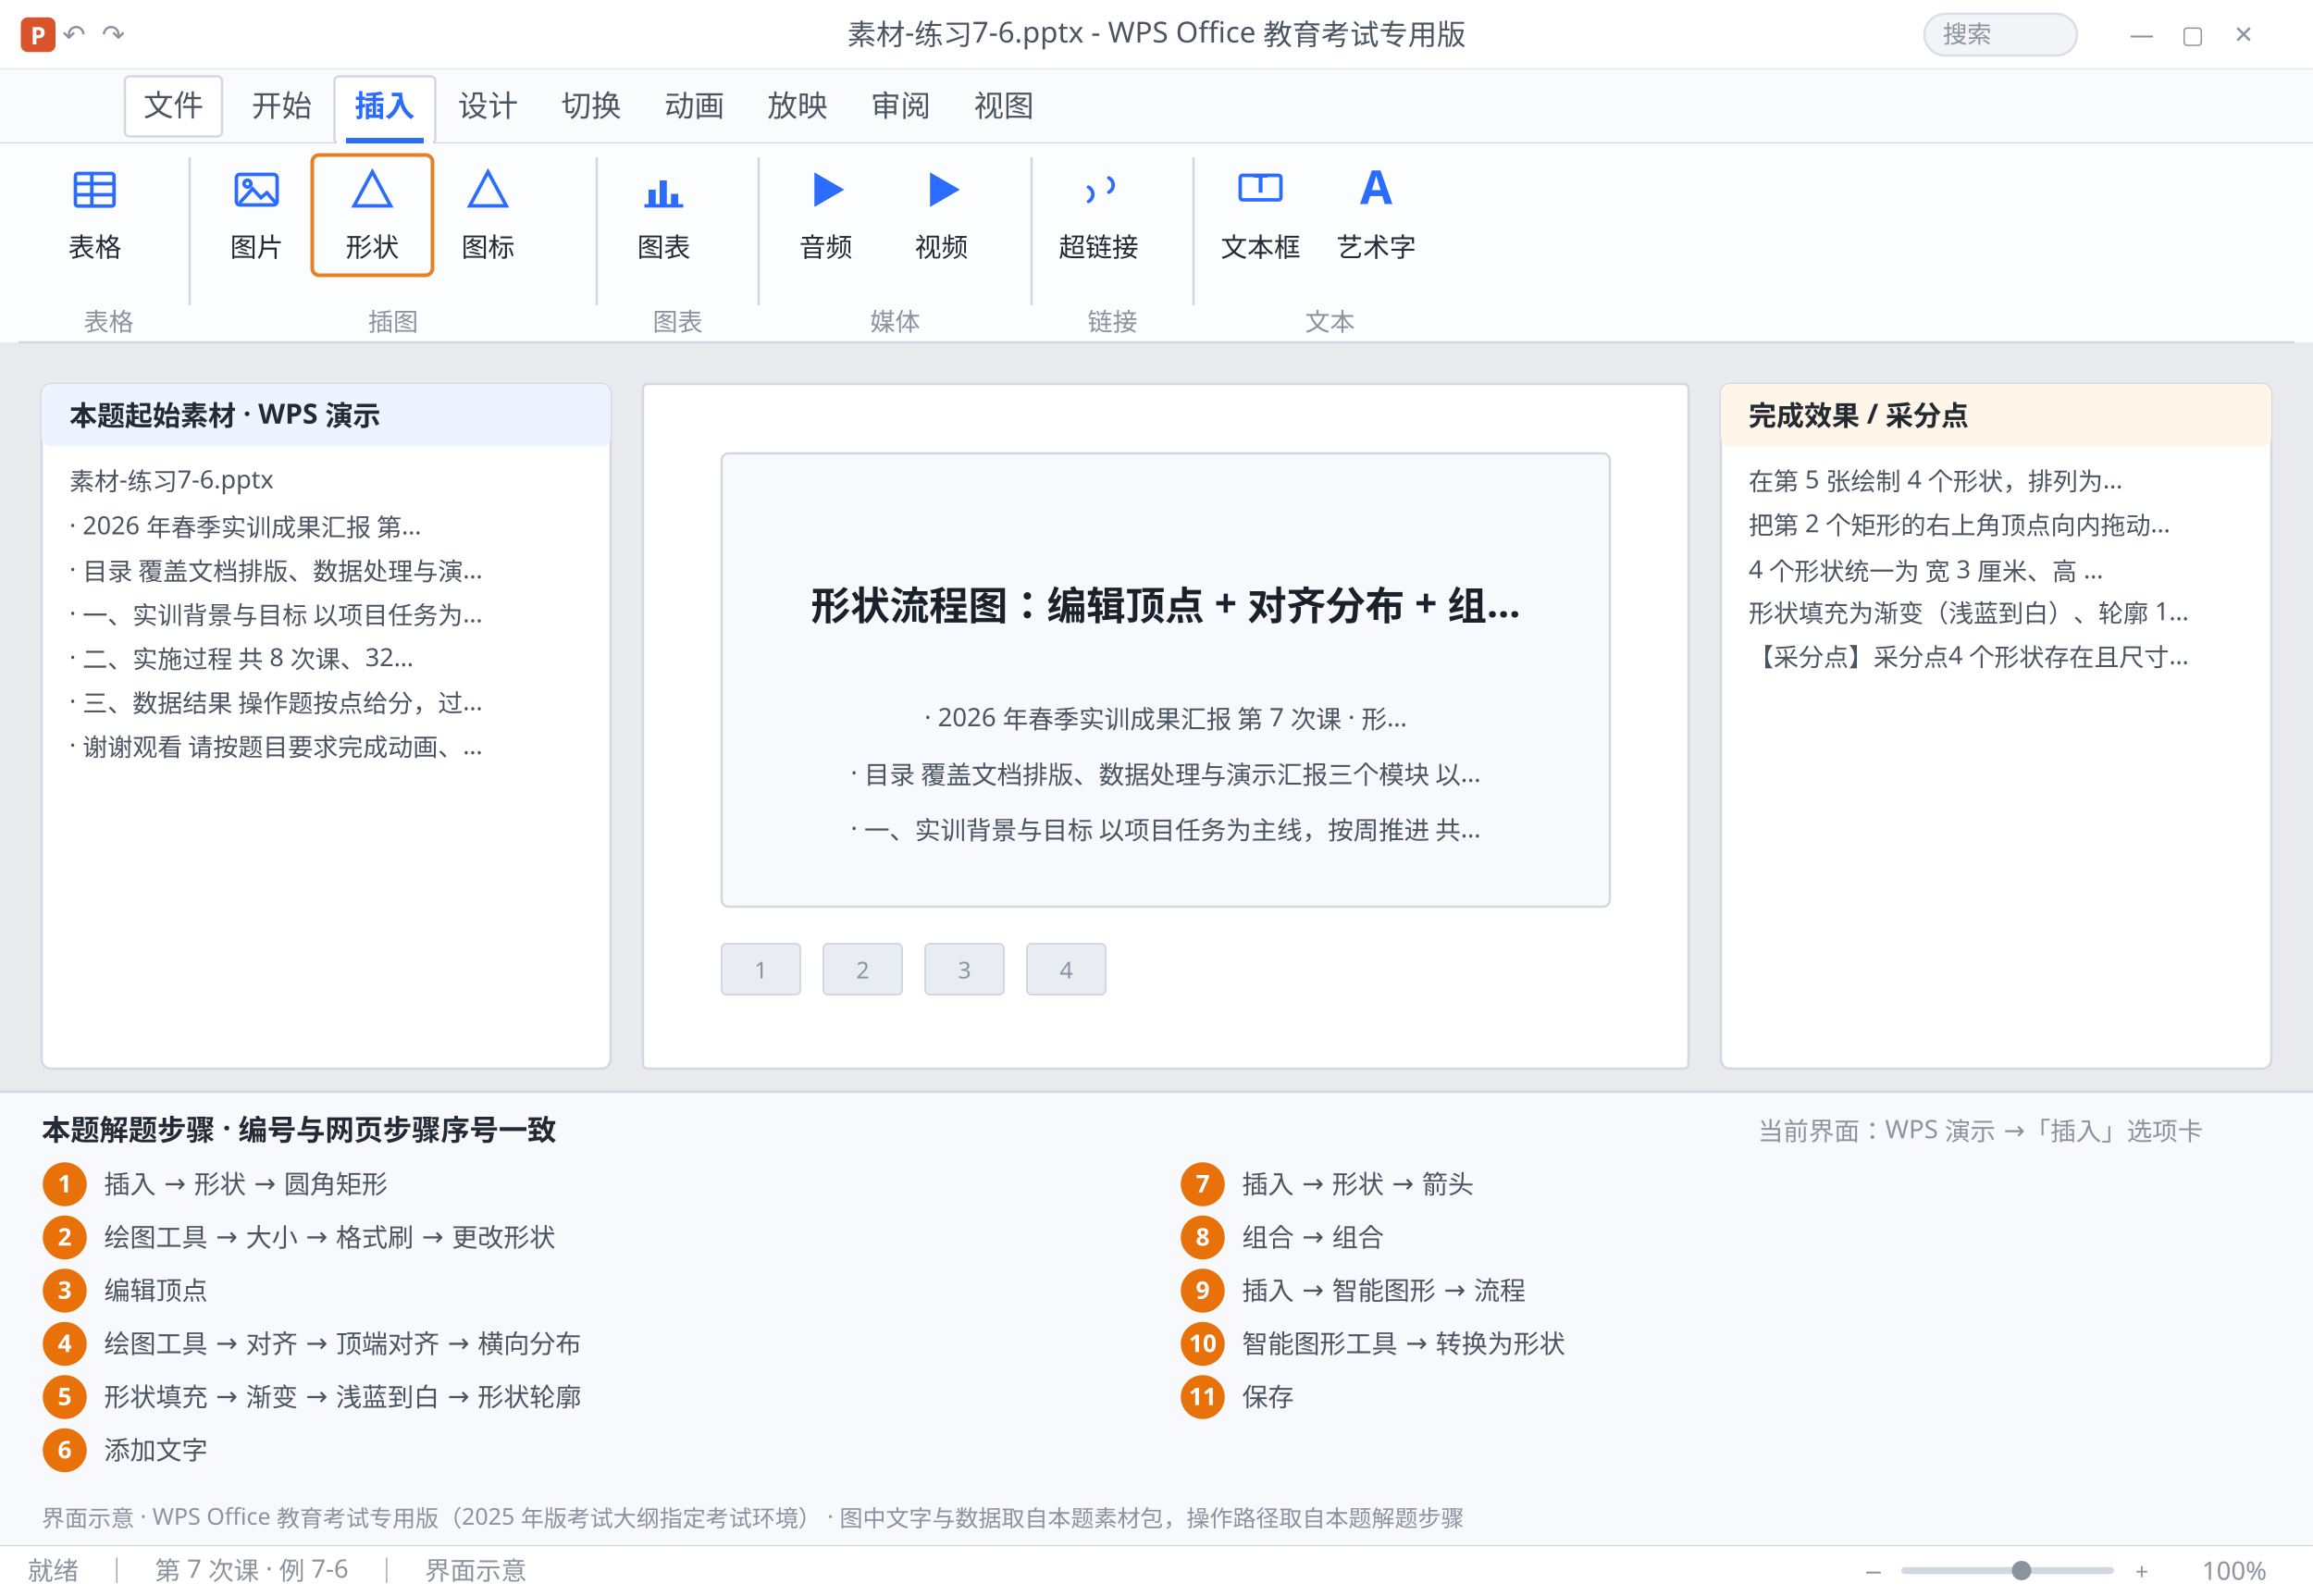
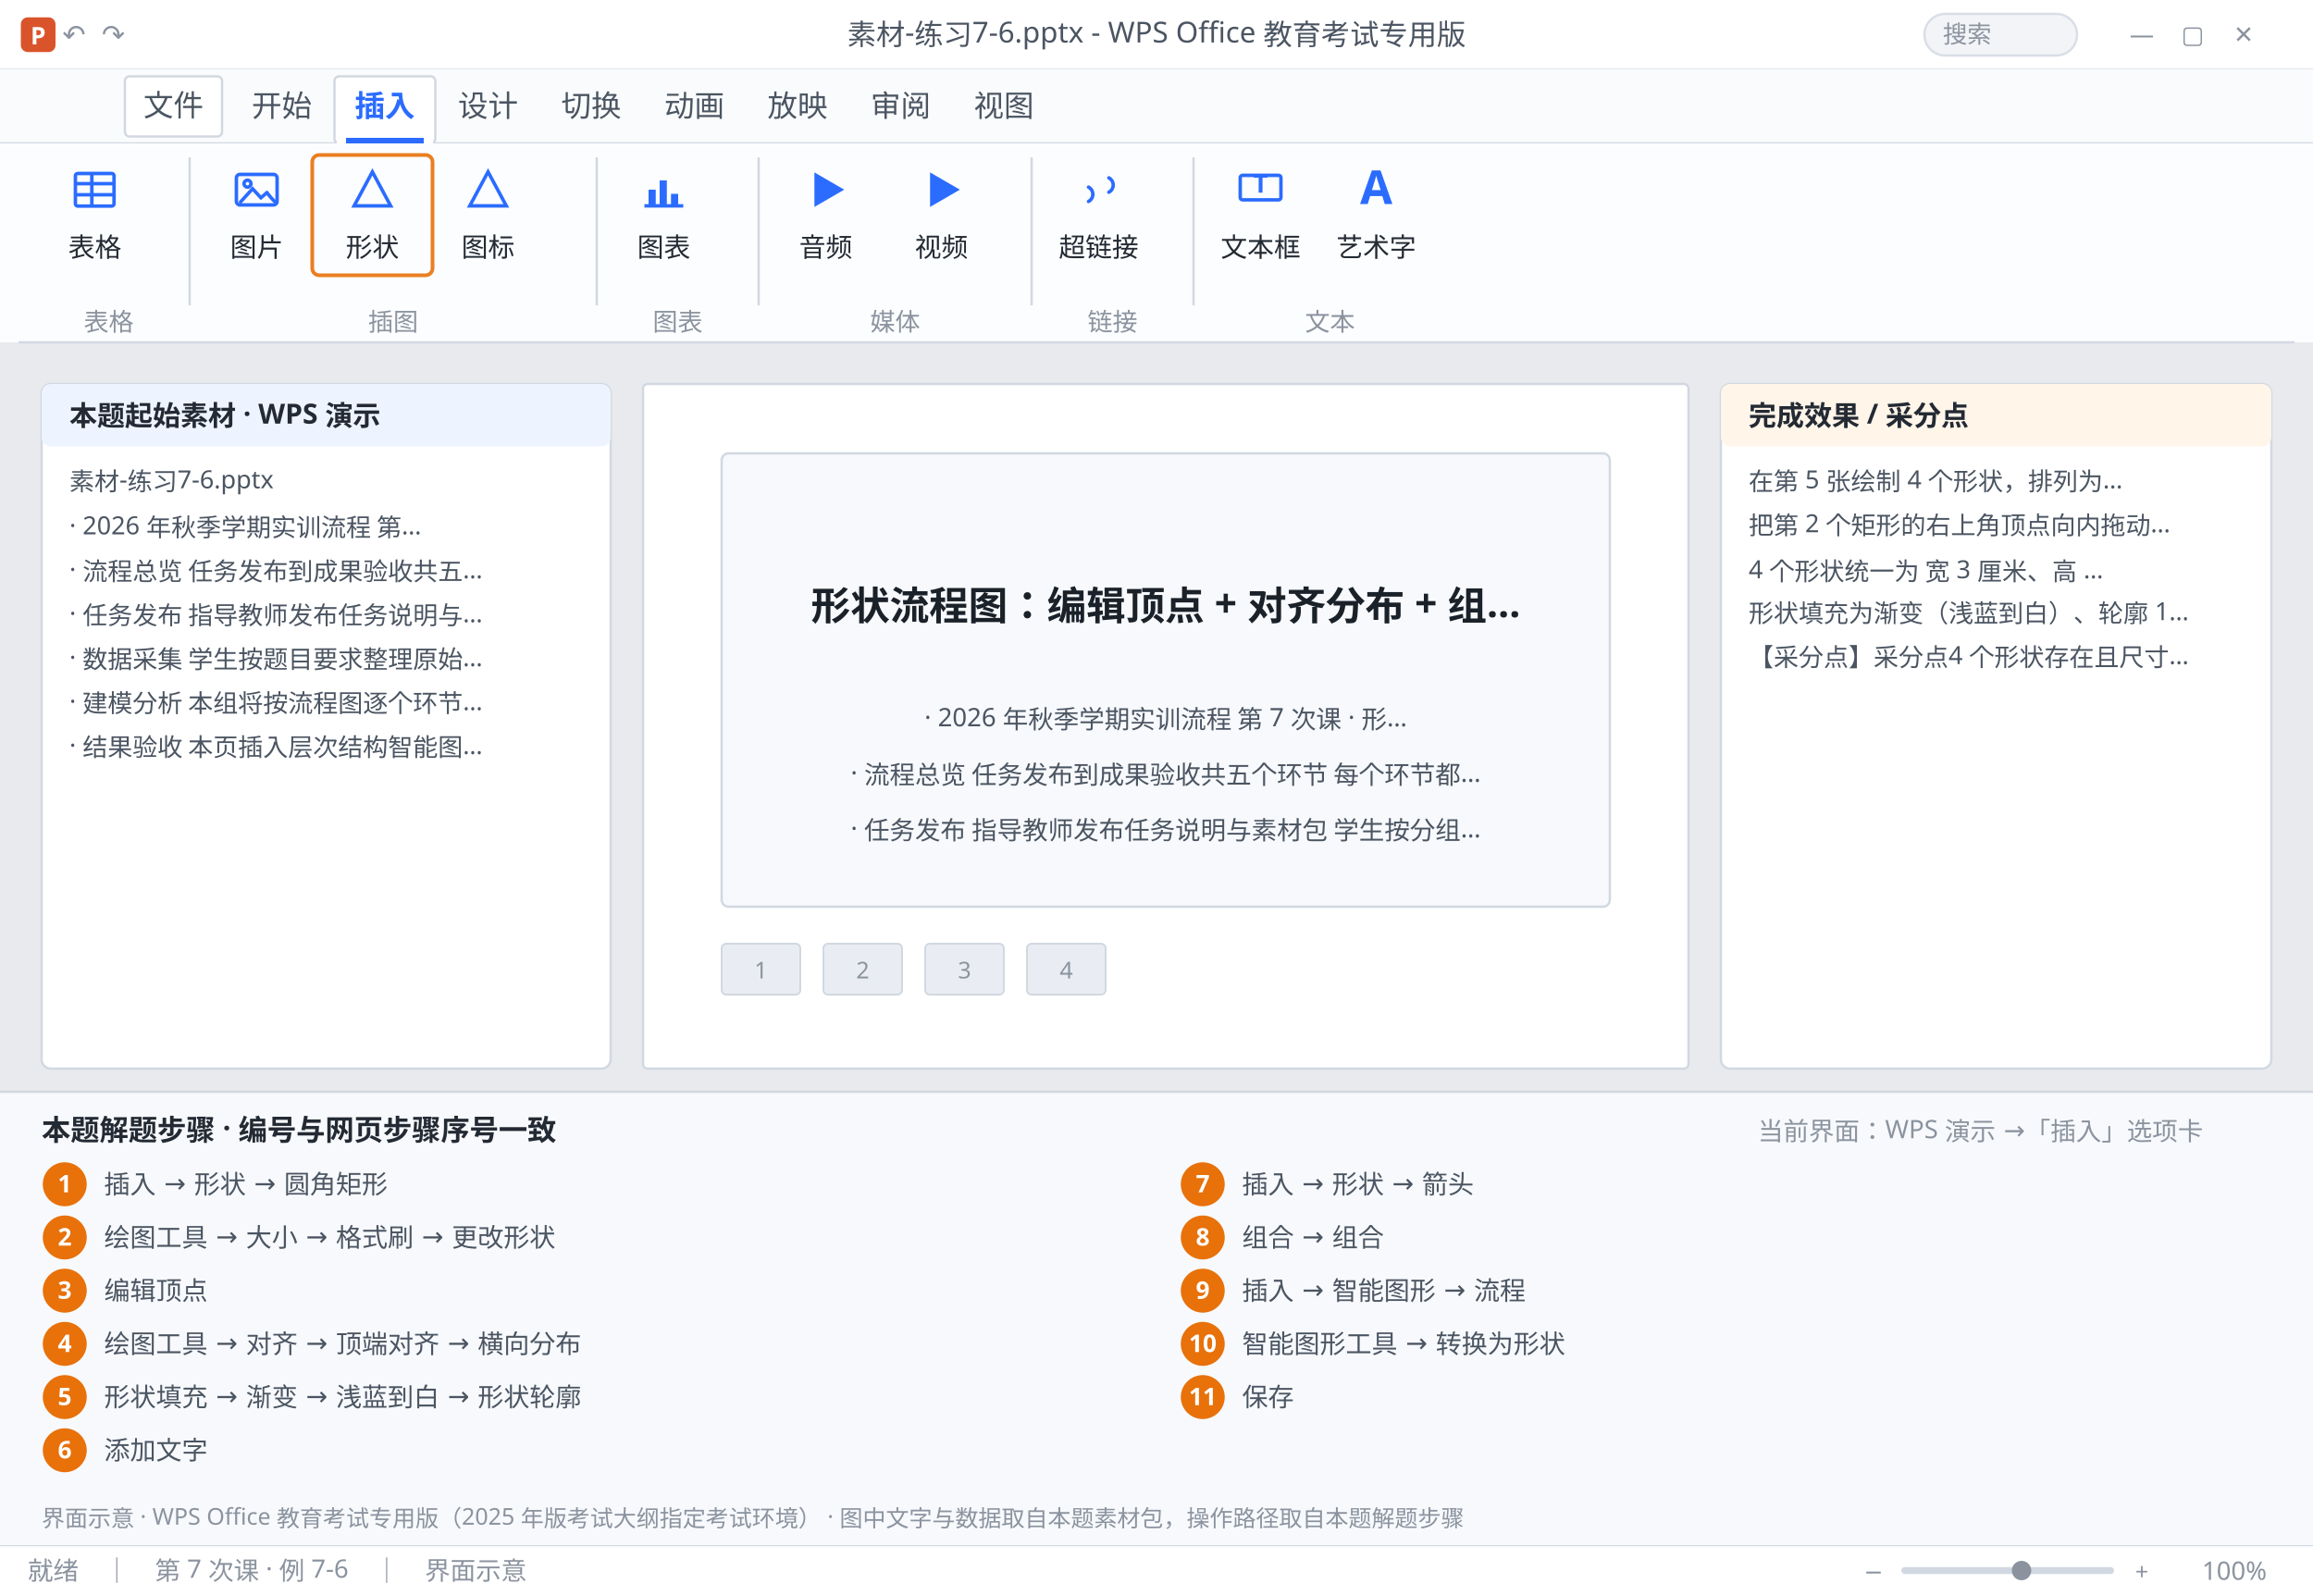
<svg xmlns="http://www.w3.org/2000/svg" viewBox="0 0 1000 690" width="100%" font-family="Microsoft YaHei, Segoe UI, sans-serif">
  <rect x="0.0" y="0.0" width="1000.0" height="690.0" rx="0.0" fill="#ffffff" stroke="none" stroke-width="1" />
  <rect x="0.0" y="0.0" width="1000.0" height="690.0" rx="0.0" fill="none" stroke="#d2d8e1" stroke-width="1" />
  <rect x="0.0" y="0.0" width="1000.0" height="30.0" rx="0.0" fill="#ffffff" stroke="none" stroke-width="1" />
  <line x1="0.0" y1="30.0" x2="1000.0" y2="30.0" stroke="#e4e7ed" stroke-width="1" stroke-linecap="butt" />
  <rect x="9.0" y="7.5" width="15.0" height="15.0" rx="3.0" fill="#d9542b" stroke="none" stroke-width="0" />
  <text x="16.5" y="19.2" font-size="10.5" fill="#ffffff" text-anchor="middle" font-weight="700">P</text>
  <text x="32.0" y="19.2" font-size="12" fill="#8b939f" text-anchor="middle">↶</text>
  <text x="49.0" y="19.2" font-size="12" fill="#8b939f" text-anchor="middle">↷</text>
  <text x="500.0" y="19.4" font-size="12.5" fill="#4b5562" text-anchor="middle">素材-练习7-6.pptx - WPS Office 教育考试专用版</text>
  <rect x="832.0" y="6.0" width="66.0" height="18.0" rx="9.0" fill="#f2f4f7" stroke="#d9dee7" stroke-width="1" />
  <text x="840.0" y="18.5" font-size="10.5" fill="#8b939f" text-anchor="start">搜索</text>
  <text x="926.0" y="18.6" font-size="10.5" fill="#8b939f" text-anchor="middle">—</text>
  <text x="948.0" y="18.6" font-size="10.5" fill="#8b939f" text-anchor="middle">▢</text>
  <text x="970.0" y="18.6" font-size="10.5" fill="#8b939f" text-anchor="middle">✕</text>
  <rect x="0.0" y="30.0" width="1000.0" height="32.0" rx="0.0" fill="#fafbfc" stroke="none" stroke-width="1" />
  <line x1="0.0" y1="62.0" x2="1000.0" y2="62.0" stroke="#d2d8e1" stroke-width="1" stroke-linecap="butt" />
  <rect x="54.0" y="33.0" width="42.0" height="26.0" rx="2.0" fill="#ffffff" stroke="#d2d8e1" stroke-width="1" />
  <text x="75.0" y="50.2" font-size="13" fill="#4b5562" text-anchor="middle">文件</text>
  <text x="121.8" y="50.4" font-size="13" fill="#4b5562" text-anchor="middle">开始</text>
  <rect x="144.6" y="33.0" width="43.6" height="29.0" rx="2.0" fill="#ffffff" stroke="#d2d8e1" stroke-width="1" />
  <line x1="145.6" y1="62.0" x2="187.2" y2="62.0" stroke="#ffffff" stroke-width="2" stroke-linecap="butt" />
  <rect x="149.6" y="59.6" width="33.6" height="2.4" rx="0.0" fill="#2b6cff" stroke="none" stroke-width="1" />
  <text x="166.4" y="50.4" font-size="13" fill="#2b6cff" text-anchor="middle" font-weight="700">插入</text>
  <text x="211.0" y="50.4" font-size="13" fill="#4b5562" text-anchor="middle">设计</text>
  <text x="255.6" y="50.4" font-size="13" fill="#4b5562" text-anchor="middle">切换</text>
  <text x="300.2" y="50.4" font-size="13" fill="#4b5562" text-anchor="middle">动画</text>
  <text x="344.8" y="50.4" font-size="13" fill="#4b5562" text-anchor="middle">放映</text>
  <text x="389.4" y="50.4" font-size="13" fill="#4b5562" text-anchor="middle">审阅</text>
  <text x="434.0" y="50.4" font-size="13" fill="#4b5562" text-anchor="middle">视图</text>
  <rect x="0.0" y="62.0" width="1000.0" height="86.0" rx="0.0" fill="#fcfdfe" stroke="none" stroke-width="1" />
  <rect x="0.0" y="148.0" width="1000.0" height="520.0" rx="0.0" fill="#e8eaee" stroke="none" stroke-width="1" />
  <rect x="0.0" y="668.0" width="1000.0" height="22.0" rx="0.0" fill="#ffffff" stroke="none" stroke-width="1" />
  <line x1="0.0" y1="668.0" x2="1000.0" y2="668.0" stroke="#d2d8e1" stroke-width="1" stroke-linecap="butt" />
  <text x="12.0" y="683.0" font-size="11" fill="#8b939f" text-anchor="start">就绪　｜　第 7 次课 · 例 7-6　｜　界面示意</text>
  <text x="810.0" y="683.0" font-size="10" fill="#8b939f" text-anchor="middle">−</text>
  <rect x="822.0" y="677.5" width="92.0" height="3.0" rx="1.5" fill="#d2d8e1" stroke="none" stroke-width="0" />
  <circle cx="874.0" cy="679.0" r="4.2" fill="#8b939f" stroke="none" stroke-width="1" />
  <text x="926.0" y="683.0" font-size="10" fill="#8b939f" text-anchor="middle">+</text>
  <text x="952.0" y="683.0" font-size="11" fill="#8b939f" text-anchor="start">100%</text>
  <rect x="8.0" y="62.0" width="984.0" height="86.0" rx="0.0" fill="#fcfdfe" stroke="none" stroke-width="1" />
  <line x1="8.0" y1="148.0" x2="992.0" y2="148.0" stroke="#d2d8e1" stroke-width="1" stroke-linecap="butt" />
  <rect x="32.6" y="75.0" width="16.7" height="14.1" rx="1.0" fill="none" stroke="#2b6cff" stroke-width="1.5" />
  <line x1="32.6" y1="79.4" x2="49.4" y2="79.4" stroke="#2b6cff" stroke-width="1.5" stroke-linecap="butt" />
  <line x1="32.6" y1="84.2" x2="49.4" y2="84.2" stroke="#2b6cff" stroke-width="1.5" stroke-linecap="butt" />
  <line x1="39.7" y1="75.0" x2="39.7" y2="89.0" stroke="#2b6cff" stroke-width="1.5" stroke-linecap="butt" />
  <text x="41.0" y="111.0" font-size="11.5" fill="#232a33" text-anchor="middle">表格</text>
  <text x="47.0" y="143.0" font-size="10.8" fill="#8b939f" text-anchor="middle">表格</text>
  <line x1="82.0" y1="68.0" x2="82.0" y2="132.0" stroke="#d2d8e1" stroke-width="1" stroke-linecap="butt" />
  <rect x="102.2" y="75.4" width="17.6" height="13.2" rx="1.5" fill="none" stroke="#2b6cff" stroke-width="1.5" />
  <circle cx="107.0" cy="79.4" r="1.5" fill="none" stroke="#2b6cff" stroke-width="1.5" />
  <path d="M104.0 87.3 L109.2 81.6 L112.8 85.5 L115.4 83.3" fill="none" stroke="#2b6cff" stroke-width="1.5" stroke-linecap="round" />
  <path d="M115.4 83.3 L117.2 85.5 L118.9 87.3" fill="none" stroke="#2b6cff" stroke-width="1.5" stroke-linecap="round" />
  <text x="111.0" y="111.0" font-size="11.5" fill="#232a33" text-anchor="middle">图片</text>
  <path d="M161.0 74.3 L168.9 89.0 L153.1 89.0 Z" fill="none" stroke="#2b6cff" stroke-width="1.5" stroke-linecap="round" />
  <text x="161.0" y="111.0" font-size="11.5" fill="#232a33" text-anchor="middle">形状</text>
  <path d="M211.0 74.3 L218.9 89.0 L203.1 89.0 Z" fill="none" stroke="#2b6cff" stroke-width="1.5" stroke-linecap="round" />
  <text x="211.0" y="111.0" font-size="11.5" fill="#232a33" text-anchor="middle">图标</text>
  <text x="170.0" y="143.0" font-size="10.8" fill="#8b939f" text-anchor="middle">插图</text>
  <line x1="258.0" y1="68.0" x2="258.0" y2="132.0" stroke="#d2d8e1" stroke-width="1" stroke-linecap="butt" />
  <line x1="278.6" y1="89.0" x2="295.4" y2="89.0" stroke="#2b6cff" stroke-width="1.5" stroke-linecap="butt" />
  <rect x="280.4" y="82.0" width="3.1" height="6.6" rx="0.0" fill="#2b6cff" stroke="#2b6cff" stroke-width="0" />
  <rect x="285.2" y="78.0" width="3.1" height="10.6" rx="0.0" fill="#2b6cff" stroke="#2b6cff" stroke-width="0" />
  <rect x="290.1" y="83.8" width="3.1" height="4.8" rx="0.0" fill="#2b6cff" stroke="#2b6cff" stroke-width="0" />
  <text x="287.0" y="111.0" font-size="11.5" fill="#232a33" text-anchor="middle">图表</text>
  <text x="293.0" y="143.0" font-size="10.8" fill="#8b939f" text-anchor="middle">图表</text>
  <line x1="328.0" y1="68.0" x2="328.0" y2="132.0" stroke="#d2d8e1" stroke-width="1" stroke-linecap="butt" />
  <path d="M352.6 75.4 L364.0 82.0 L352.6 88.6 Z" fill="#2b6cff" stroke="#2b6cff" stroke-width="1" stroke-linecap="round" />
  <text x="357.0" y="111.0" font-size="11.5" fill="#232a33" text-anchor="middle">音频</text>
  <path d="M402.6 75.4 L414.0 82.0 L402.6 88.6 Z" fill="#2b6cff" stroke="#2b6cff" stroke-width="1" stroke-linecap="round" />
  <text x="407.0" y="111.0" font-size="11.5" fill="#232a33" text-anchor="middle">视频</text>
  <text x="387.0" y="143.0" font-size="10.8" fill="#8b939f" text-anchor="middle">媒体</text>
  <line x1="446.0" y1="68.0" x2="446.0" y2="132.0" stroke="#d2d8e1" stroke-width="1" stroke-linecap="butt" />
  <path d="M470.6 80.9 a3.5 3.5 0 0 1 0 6.2" fill="none" stroke="#2b6cff" stroke-width="1.5" stroke-linecap="round" />
  <path d="M479.4 83.1 a3.5 3.5 0 0 0 0 -6.2" fill="none" stroke="#2b6cff" stroke-width="1.5" stroke-linecap="round" />
  <text x="475.0" y="111.0" font-size="11.5" fill="#232a33" text-anchor="middle">超链接</text>
  <text x="481.0" y="143.0" font-size="10.8" fill="#8b939f" text-anchor="middle">链接</text>
  <line x1="516.0" y1="68.0" x2="516.0" y2="132.0" stroke="#d2d8e1" stroke-width="1" stroke-linecap="butt" />
  <rect x="536.2" y="75.8" width="17.6" height="10.6" rx="1.0" fill="none" stroke="#2b6cff" stroke-width="1.5" />
  <text x="545.0" y="83.3" font-size="11.0" fill="#2b6cff" text-anchor="middle" font-weight="700">T</text>
  <text x="545.0" y="111.0" font-size="11.5" fill="#232a33" text-anchor="middle">文本框</text>
  <text x="595.0" y="88.2" font-size="20.24" fill="#2b6cff" text-anchor="middle" font-weight="700">A</text>
  <text x="595.0" y="111.0" font-size="11.5" fill="#232a33" text-anchor="middle">艺术字</text>
  <text x="575.0" y="143.0" font-size="10.8" fill="#8b939f" text-anchor="middle">文本</text>
  <rect x="135.0" y="67.0" width="52.0" height="52.0" rx="3.0" fill="none" stroke="#e8710a" stroke-width="1.6" opacity="0.9" />
  <rect x="0.0" y="156.0" width="1000.0" height="316.0" rx="0.0" fill="#e8eaee" stroke="none" stroke-width="1" />
  <rect x="18.0" y="166.0" width="246.0" height="296.0" rx="4.0" fill="#ffffff" stroke="#d2d8e1" stroke-width="1" />
  <rect x="18.0" y="166.0" width="246.0" height="27.0" rx="4.0" fill="#eef4ff" stroke="none" stroke-width="0" />
  <text x="30.0" y="184.0" font-size="12" fill="#232a33" text-anchor="start" font-weight="700">本题起始素材 · WPS 演示</text>
  <text x="30.0" y="212.0" font-size="10.8" fill="#4b5562" text-anchor="start">素材-练习7-6.pptx</text>
-   <text x="30.0" y="231.0" font-size="10.8" fill="#4b5562" text-anchor="start">· 2026 年春季实训成果汇报 第…</text>
-   <text x="30.0" y="250.0" font-size="10.8" fill="#4b5562" text-anchor="start">· 目录 覆盖文档排版、数据处理与演…</text>
-   <text x="30.0" y="269.0" font-size="10.8" fill="#4b5562" text-anchor="start">· 一、实训背景与目标 以项目任务为…</text>
-   <text x="30.0" y="288.0" font-size="10.8" fill="#4b5562" text-anchor="start">· 二、实施过程 共 8 次课、32…</text>
-   <text x="30.0" y="307.0" font-size="10.8" fill="#4b5562" text-anchor="start">· 三、数据结果 操作题按点给分，过…</text>
-   <text x="30.0" y="326.0" font-size="10.8" fill="#4b5562" text-anchor="start">· 谢谢观看 请按题目要求完成动画、…</text>
+   <text x="30.0" y="231.0" font-size="10.8" fill="#4b5562" text-anchor="start">· 2026 年秋季学期实训流程 第…</text>
+   <text x="30.0" y="250.0" font-size="10.8" fill="#4b5562" text-anchor="start">· 流程总览 任务发布到成果验收共五…</text>
+   <text x="30.0" y="269.0" font-size="10.8" fill="#4b5562" text-anchor="start">· 任务发布 指导教师发布任务说明与…</text>
+   <text x="30.0" y="288.0" font-size="10.8" fill="#4b5562" text-anchor="start">· 数据采集 学生按题目要求整理原始…</text>
+   <text x="30.0" y="307.0" font-size="10.8" fill="#4b5562" text-anchor="start">· 建模分析 本组将按流程图逐个环节…</text>
+   <text x="30.0" y="326.0" font-size="10.8" fill="#4b5562" text-anchor="start">· 结果验收 本页插入层次结构智能图…</text>
  <rect x="278.0" y="166.0" width="452.0" height="296.0" rx="2.0" fill="#ffffff" stroke="#d2d8e1" stroke-width="1" />
  <rect x="312.0" y="196.0" width="384.0" height="196.0" rx="3.0" fill="#f7f9fc" stroke="#d2d8e1" stroke-width="1" />
  <text x="504.0" y="268.0" font-size="17" fill="#1a2129" text-anchor="middle" font-weight="700">形状流程图：编辑顶点 + 对齐分布 + 组…</text>
-   <text x="504.0" y="314.0" font-size="11" fill="#4b5562" text-anchor="middle">· 2026 年春季实训成果汇报 第 7 次课 · 形…</text>
-   <text x="504.0" y="338.0" font-size="11" fill="#4b5562" text-anchor="middle">· 目录 覆盖文档排版、数据处理与演示汇报三个模块 以…</text>
-   <text x="504.0" y="362.0" font-size="11" fill="#4b5562" text-anchor="middle">· 一、实训背景与目标 以项目任务为主线，按周推进 共…</text>
+   <text x="504.0" y="314.0" font-size="11" fill="#4b5562" text-anchor="middle">· 2026 年秋季学期实训流程 第 7 次课 · 形…</text>
+   <text x="504.0" y="338.0" font-size="11" fill="#4b5562" text-anchor="middle">· 流程总览 任务发布到成果验收共五个环节 每个环节都…</text>
+   <text x="504.0" y="362.0" font-size="11" fill="#4b5562" text-anchor="middle">· 任务发布 指导教师发布任务说明与素材包 学生按分组…</text>
  <rect x="312.0" y="408.0" width="34.0" height="22.0" rx="2.0" fill="#e9edf3" stroke="#d2d8e1" stroke-width="0.8" />
  <text x="329.0" y="423.0" font-size="10" fill="#8b939f" text-anchor="middle">1</text>
  <rect x="356.0" y="408.0" width="34.0" height="22.0" rx="2.0" fill="#e9edf3" stroke="#d2d8e1" stroke-width="0.8" />
  <text x="373.0" y="423.0" font-size="10" fill="#8b939f" text-anchor="middle">2</text>
  <rect x="400.0" y="408.0" width="34.0" height="22.0" rx="2.0" fill="#e9edf3" stroke="#d2d8e1" stroke-width="0.8" />
  <text x="417.0" y="423.0" font-size="10" fill="#8b939f" text-anchor="middle">3</text>
  <rect x="444.0" y="408.0" width="34.0" height="22.0" rx="2.0" fill="#e9edf3" stroke="#d2d8e1" stroke-width="0.8" />
  <text x="461.0" y="423.0" font-size="10" fill="#8b939f" text-anchor="middle">4</text>
  <rect x="744.0" y="166.0" width="238.0" height="296.0" rx="4.0" fill="#ffffff" stroke="#d2d8e1" stroke-width="1" />
  <rect x="744.0" y="166.0" width="238.0" height="27.0" rx="4.0" fill="#fff5e9" stroke="none" stroke-width="0" />
  <text x="756.0" y="184.0" font-size="12" fill="#232a33" text-anchor="start" font-weight="700">完成效果 / 采分点</text>
  <text x="756.0" y="212.0" font-size="10.8" fill="#4b5562" text-anchor="start">在第 5 张绘制 4 个形状，排列为…</text>
  <text x="756.0" y="231.0" font-size="10.8" fill="#4b5562" text-anchor="start">把第 2 个矩形的右上角顶点向内拖动…</text>
  <text x="756.0" y="250.0" font-size="10.8" fill="#4b5562" text-anchor="start">4 个形状统一为 宽 3 厘米、高 …</text>
  <text x="756.0" y="269.0" font-size="10.8" fill="#4b5562" text-anchor="start">形状填充为渐变（浅蓝到白）、轮廓 1…</text>
  <text x="756.0" y="288.0" font-size="10.8" fill="#4b5562" text-anchor="start">【采分点】采分点4 个形状存在且尺寸…</text>
  <rect x="0.0" y="472.0" width="1000.0" height="196.0" rx="0.0" fill="#f7f9fc" stroke="none" stroke-width="1" />
  <line x1="0.0" y1="472.0" x2="1000.0" y2="472.0" stroke="#d2d8e1" stroke-width="1" stroke-linecap="butt" />
  <text x="18.0" y="493.0" font-size="12.5" fill="#232a33" text-anchor="start" font-weight="700">本题解题步骤 · 编号与网页步骤序号一致</text>
  <text x="760.0" y="493.0" font-size="11" fill="#8b939f" text-anchor="start">当前界面：WPS 演示 →「插入」选项卡</text>
  <circle cx="28.0" cy="512.0" r="9.5" fill="#e8710a" stroke="none" stroke-width="1" />
  <text x="28.0" y="515.5" font-size="10.5" fill="#ffffff" text-anchor="middle" font-weight="700">1</text>
  <text x="45.0" y="516.0" font-size="11.2" fill="#4b5562" text-anchor="start">插入 → 形状 → 圆角矩形</text>
  <circle cx="28.0" cy="535.0" r="9.5" fill="#e8710a" stroke="none" stroke-width="1" />
  <text x="28.0" y="538.5" font-size="10.5" fill="#ffffff" text-anchor="middle" font-weight="700">2</text>
  <text x="45.0" y="539.0" font-size="11.2" fill="#4b5562" text-anchor="start">绘图工具 → 大小 → 格式刷 → 更改形状</text>
  <circle cx="28.0" cy="558.0" r="9.5" fill="#e8710a" stroke="none" stroke-width="1" />
  <text x="28.0" y="561.5" font-size="10.5" fill="#ffffff" text-anchor="middle" font-weight="700">3</text>
  <text x="45.0" y="562.0" font-size="11.2" fill="#4b5562" text-anchor="start">编辑顶点</text>
  <circle cx="28.0" cy="581.0" r="9.5" fill="#e8710a" stroke="none" stroke-width="1" />
  <text x="28.0" y="584.5" font-size="10.5" fill="#ffffff" text-anchor="middle" font-weight="700">4</text>
  <text x="45.0" y="585.0" font-size="11.2" fill="#4b5562" text-anchor="start">绘图工具 → 对齐 → 顶端对齐 → 横向分布</text>
  <circle cx="28.0" cy="604.0" r="9.5" fill="#e8710a" stroke="none" stroke-width="1" />
  <text x="28.0" y="607.5" font-size="10.5" fill="#ffffff" text-anchor="middle" font-weight="700">5</text>
  <text x="45.0" y="608.0" font-size="11.2" fill="#4b5562" text-anchor="start">形状填充 → 渐变 → 浅蓝到白 → 形状轮廓</text>
  <circle cx="28.0" cy="627.0" r="9.5" fill="#e8710a" stroke="none" stroke-width="1" />
  <text x="28.0" y="630.5" font-size="10.5" fill="#ffffff" text-anchor="middle" font-weight="700">6</text>
  <text x="45.0" y="631.0" font-size="11.2" fill="#4b5562" text-anchor="start">添加文字</text>
  <circle cx="520.0" cy="512.0" r="9.5" fill="#e8710a" stroke="none" stroke-width="1" />
  <text x="520.0" y="515.5" font-size="10.5" fill="#ffffff" text-anchor="middle" font-weight="700">7</text>
  <text x="537.0" y="516.0" font-size="11.2" fill="#4b5562" text-anchor="start">插入 → 形状 → 箭头</text>
  <circle cx="520.0" cy="535.0" r="9.5" fill="#e8710a" stroke="none" stroke-width="1" />
  <text x="520.0" y="538.5" font-size="10.5" fill="#ffffff" text-anchor="middle" font-weight="700">8</text>
  <text x="537.0" y="539.0" font-size="11.2" fill="#4b5562" text-anchor="start">组合 → 组合</text>
  <circle cx="520.0" cy="558.0" r="9.5" fill="#e8710a" stroke="none" stroke-width="1" />
  <text x="520.0" y="561.5" font-size="10.5" fill="#ffffff" text-anchor="middle" font-weight="700">9</text>
  <text x="537.0" y="562.0" font-size="11.2" fill="#4b5562" text-anchor="start">插入 → 智能图形 → 流程</text>
  <circle cx="520.0" cy="581.0" r="9.5" fill="#e8710a" stroke="none" stroke-width="1" />
  <text x="520.0" y="584.5" font-size="10.5" fill="#ffffff" text-anchor="middle" font-weight="700">10</text>
  <text x="537.0" y="585.0" font-size="11.2" fill="#4b5562" text-anchor="start">智能图形工具 → 转换为形状</text>
  <circle cx="520.0" cy="604.0" r="9.5" fill="#e8710a" stroke="none" stroke-width="1" />
  <text x="520.0" y="607.5" font-size="10.5" fill="#ffffff" text-anchor="middle" font-weight="700">11</text>
  <text x="537.0" y="608.0" font-size="11.2" fill="#4b5562" text-anchor="start">保存</text>
  <text x="18.0" y="660.0" font-size="10" fill="#8b939f" text-anchor="start">界面示意 · WPS Office 教育考试专用版（2025 年版考试大纲指定考试环境） · 图中文字与数据取自本题素材包，操作路径取自本题解题步骤</text>
</svg>
